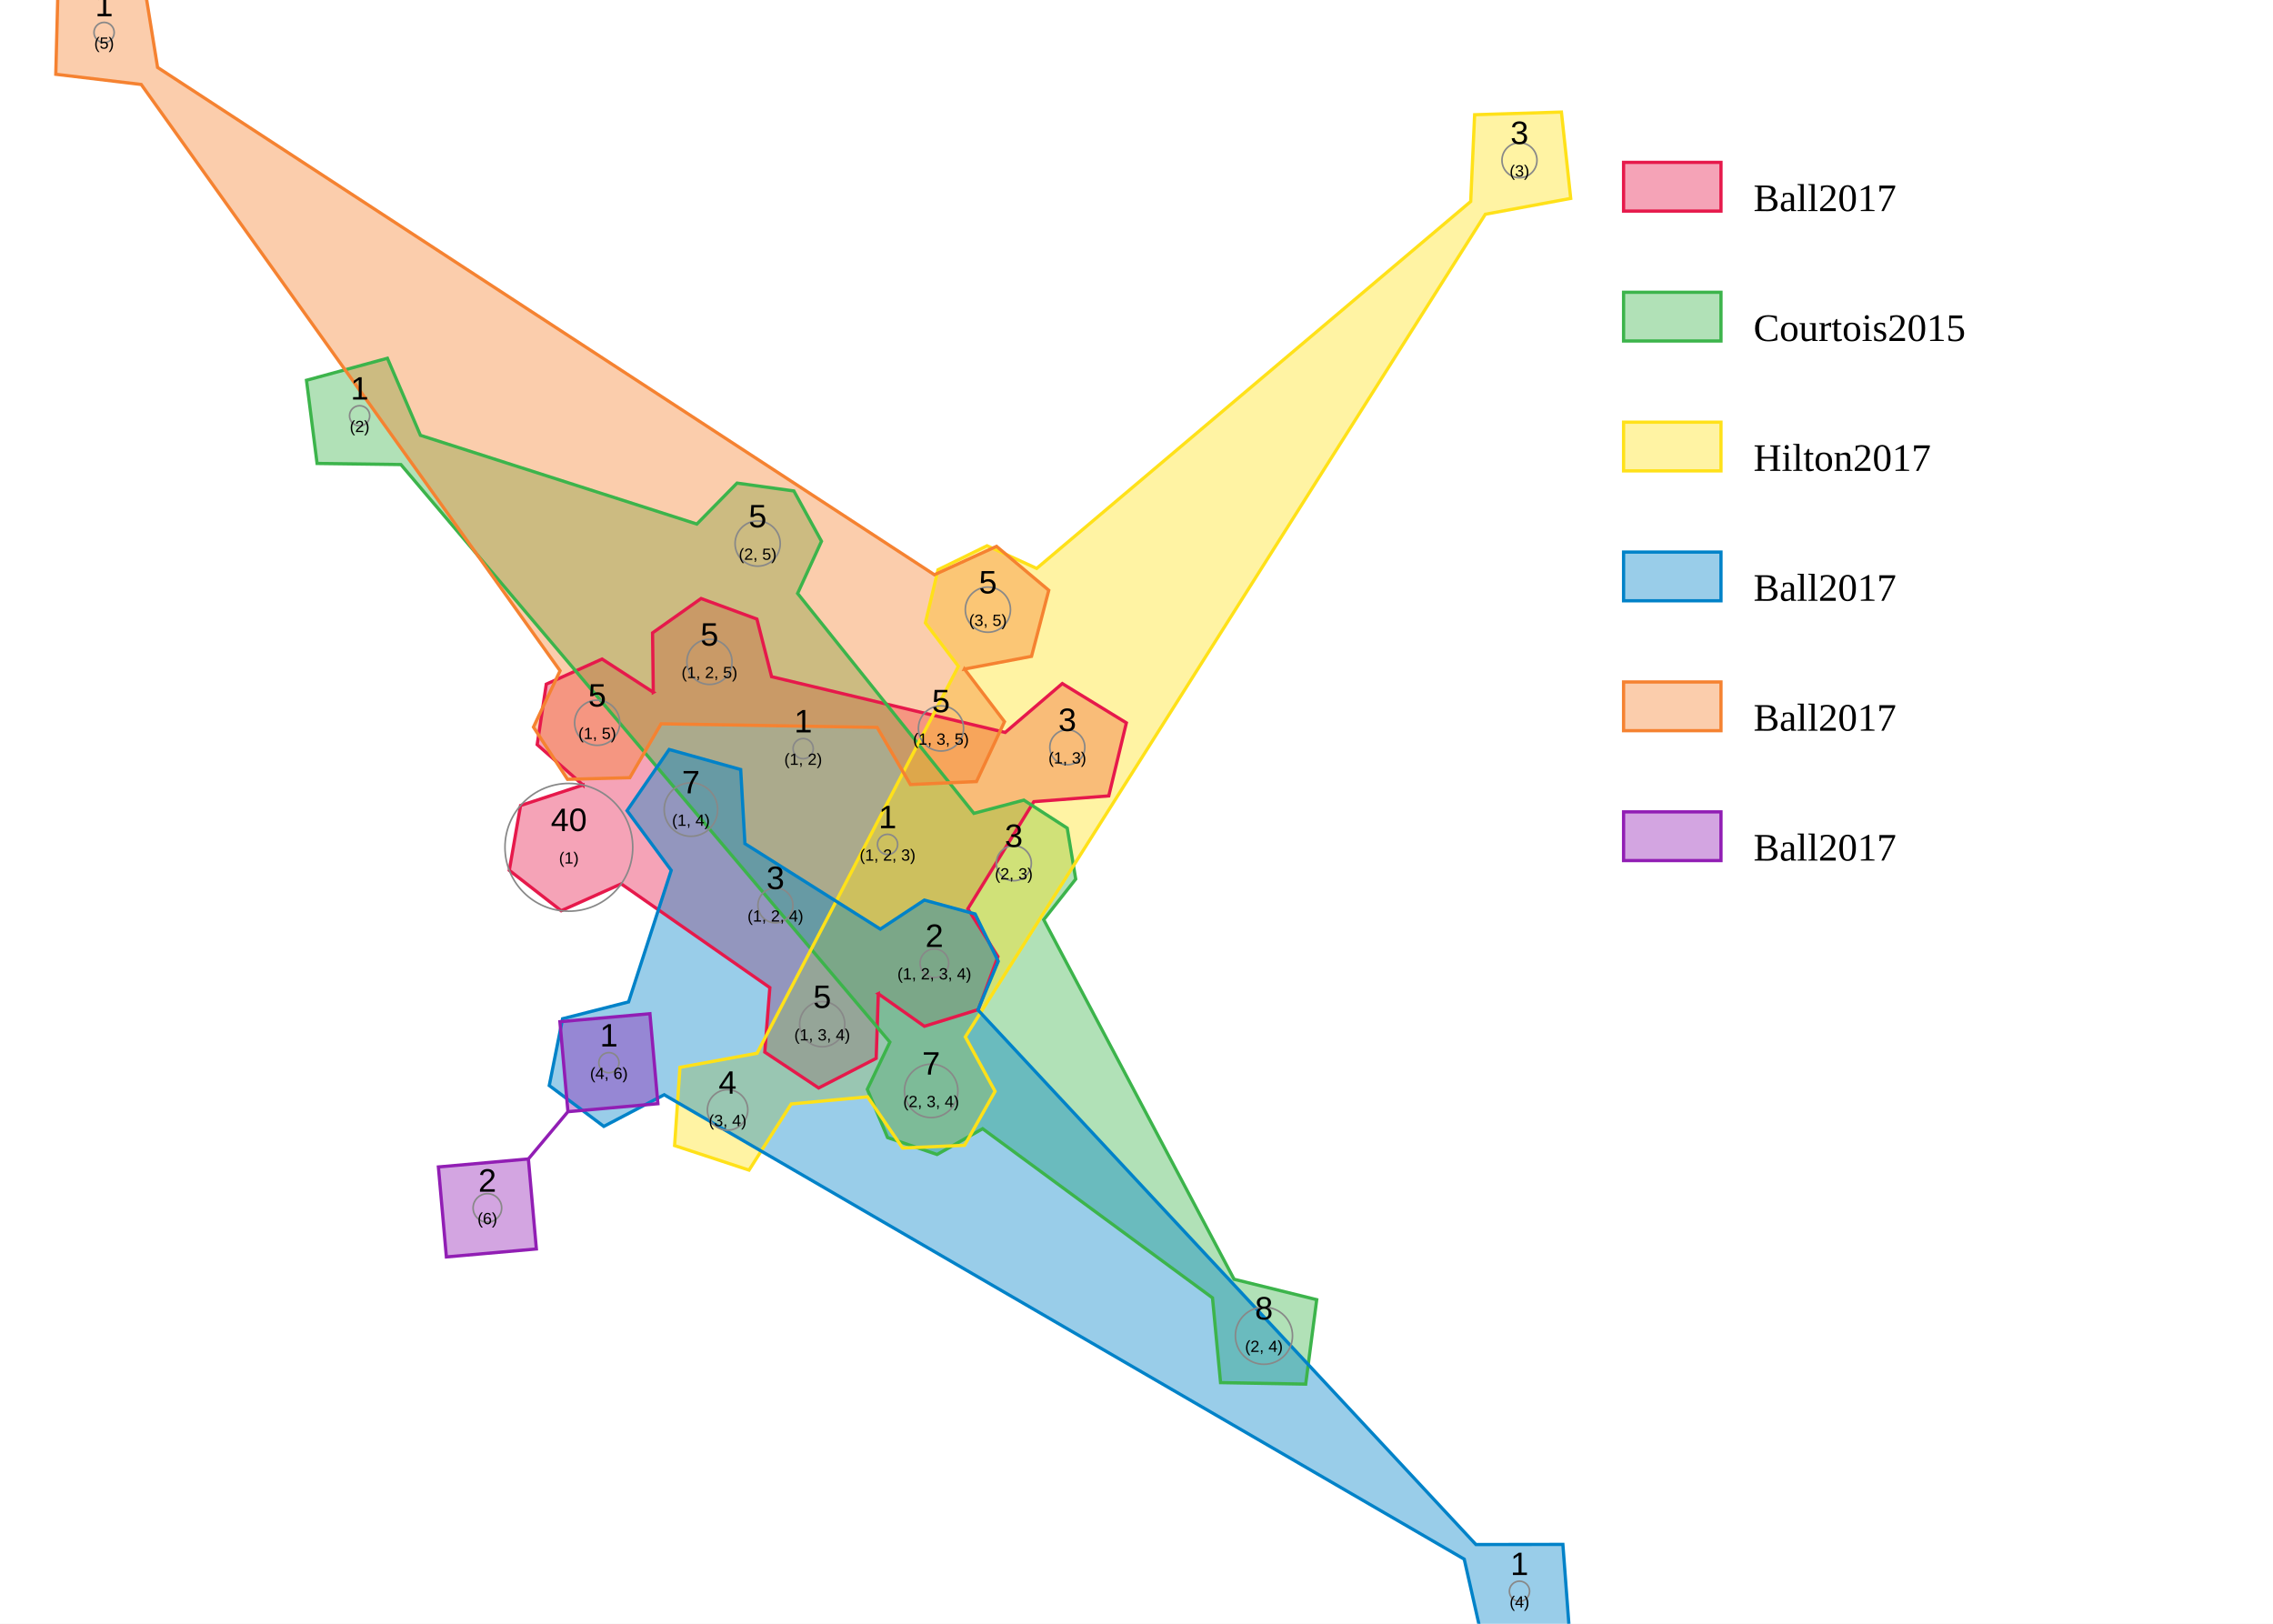
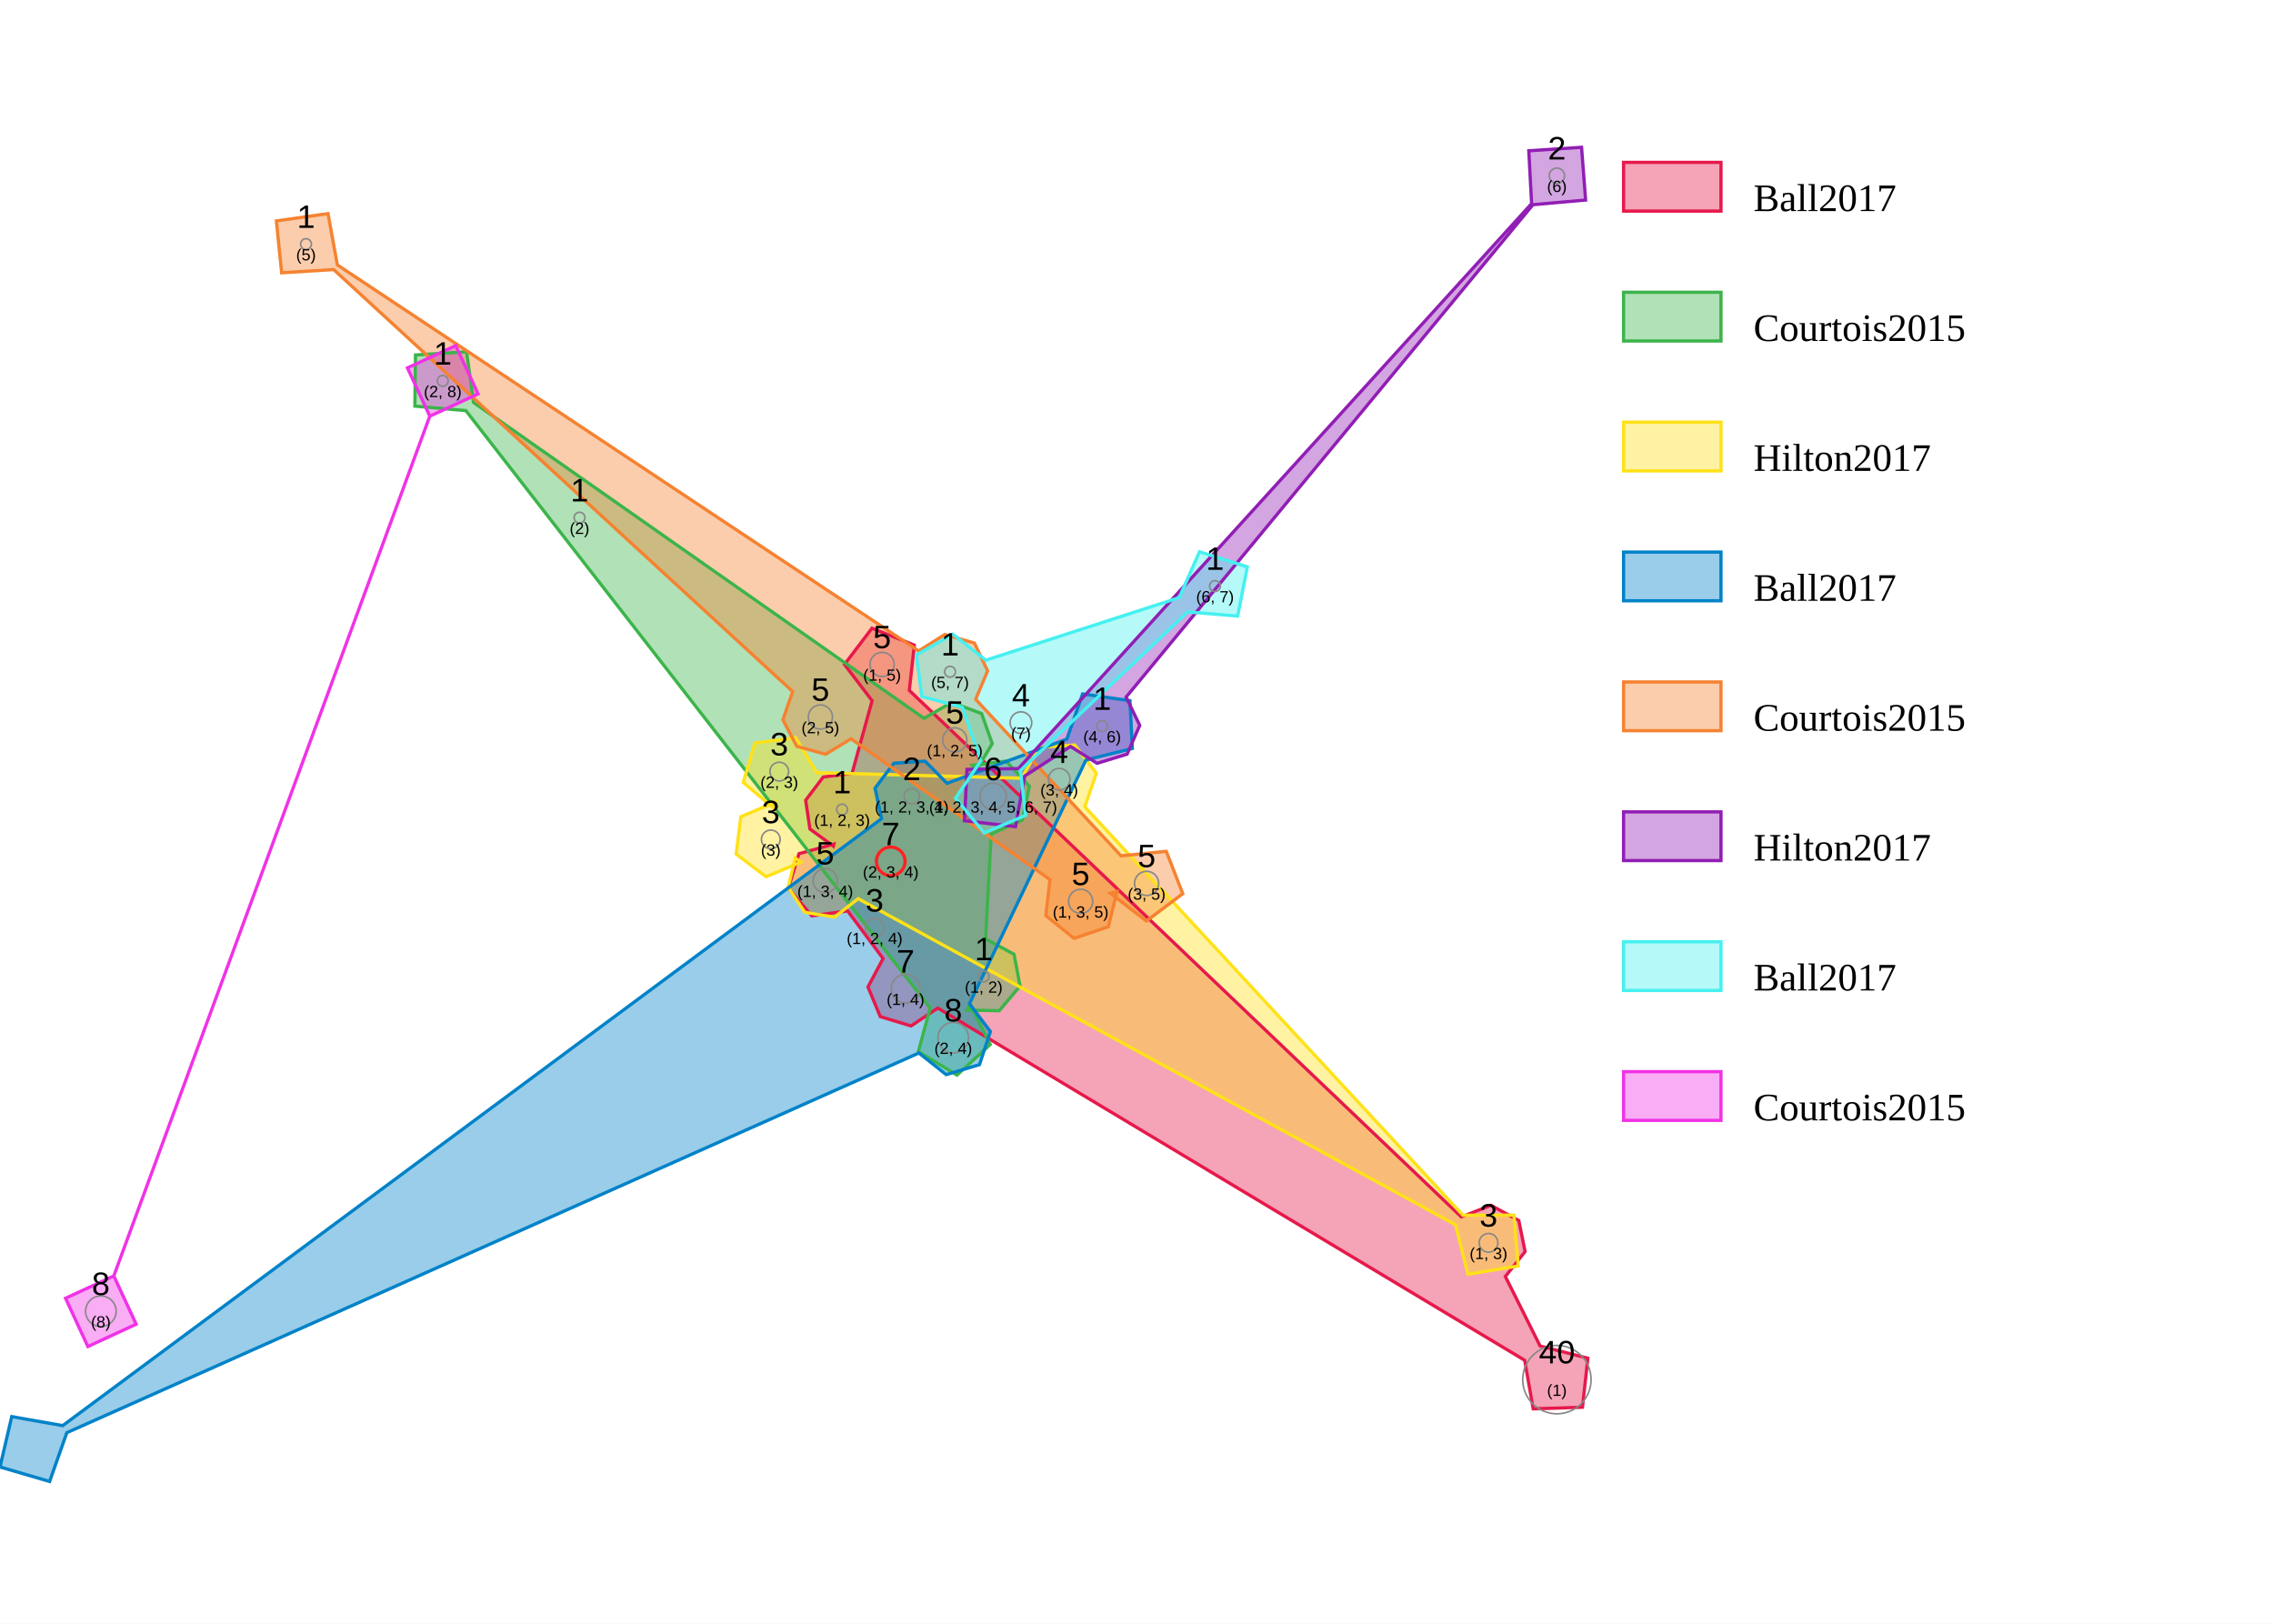
<svg xmlns="http://www.w3.org/2000/svg" xmlns:xlink="http://www.w3.org/1999/xlink" width="700" height="500">
  <defs>
    <style type="text/css">
  .borderLine {
	   stroke: none;
	   fill-opacity: 0.4;
  }
  .outLine {
	   stroke-width: 1;
	   fill: none;
  }
  .circle {
	   stroke: #888888;
	   stroke-width: 0.5;
	   fill: none;
    pointer-events: all;
  }
  .spcircle {
	   stroke: #FF2222;
	   stroke-width: 1;
	   fill: none;
    pointer-events: all;
  }
  .tLabel {
	   font-family: Arial;
    pointer-events: none;
	   font-size: 14px;
	   text-anchor: middle;
	   alignment-baseline: central;
  }
  .nLabel {
	   font-family: Arial;
    pointer-events: none;
	   font-size: 10px;
	   text-anchor: middle;
	   alignment-baseline: central;
  }
  .belong {
	   font-family: Arial;
    pointer-events: none;
	   font-size: 5px;
	   text-anchor: middle;
	   alignment-baseline: central;
  }
  .p0{
    stroke: none;
    fill: #e6194b;
  }
  .q0{
    fill: none;
    stroke: #e6194b;
  }
  .p1{
    stroke: none;
    fill: #3cb44b;
  }
  .q1{
    fill: none;
    stroke: #3cb44b;
  }
  .p2{
    stroke: none;
    fill: #ffe119;
  }
  .q2{
    fill: none;
    stroke: #ffe119;
  }
  .p3{
    stroke: none;
    fill: #0082c8;
  }
  .q3{
    fill: none;
    stroke: #0082c8;
  }
  .p4{
    stroke: none;
    fill: #f58231;
  }
  .q4{
    fill: none;
    stroke: #f58231;
  }
  .p5{
    stroke: none;
    fill: #911eb4;
  }
  .q5{
    fill: none;
    stroke: #911eb4;
  }
+   .p6{
+     stroke: none;
+     fill: #46f0f0;
+   }
+   .q6{
+     fill: none;
+     stroke: #46f0f0;
+   }
+   .p7{
+     stroke: none;
+     fill: #f032e6;
+   }
+   .q7{
+     fill: none;
+     stroke: #f032e6;
+   }

</style>
    <symbol id="bl0">
-       <path d="M 179.55 241.73 L 160.31 248.05 L 156.84 268.00 L 172.83 280.44 L 191.32 272.17 L 237.08 304.12 L 235.52 323.98 L 252.11 335.02 L 269.83 325.90 L 270.49 305.98 L 270.47 305.99 L 284.67 316.02 L 301.28 310.88 L 307.32 294.57 L 298.07 279.84 L 318.38 246.86 L 341.46 245.08 L 346.88 222.59 L 327.15 210.49 L 309.56 225.54 L 237.62 208.37 L 233.10 190.63 L 215.91 184.30 L 200.96 194.88 L 201.19 213.19 L 201.21 213.18 L 185.41 202.94 L 168.24 210.67 L 165.43 229.29 L 179.55 241.74 Z" />
+       <path d="M 256.81 259.93 L 246.06 262.88 L 242.78 273.53 L 250.00 282.02 L 261.04 280.49 L 271.96 295.17 L 267.30 303.91 L 271.10 313.05 L 280.57 315.92 L 288.81 310.42 L 469.54 418.87 L 472.17 433.82 L 487.34 433.33 L 489.00 418.24 L 474.29 414.47 L 463.59 393.07 L 469.67 385.41 L 467.73 375.83 L 459.14 371.15 L 450.03 374.72 L 280.03 212.60 L 281.58 198.65 L 268.55 193.44 L 260.06 204.61 L 268.57 215.77 L 262.41 238.12 L 253.53 239.27 L 248.12 246.41 L 249.42 255.28 L 256.66 260.56 Z" />
    </symbol>
    <symbol id="bl1">
-       <path d="M 129.48 134.05 L 119.31 110.32 L 94.39 117.10 L 97.65 142.71 L 123.46 143.05 L 274.05 320.90 L 267.10 335.43 L 273.34 350.29 L 288.58 355.50 L 302.61 347.57 L 373.40 399.65 L 375.89 425.75 L 402.10 426.21 L 405.50 400.21 L 380.05 393.92 L 321.43 283.20 L 331.28 270.70 L 328.67 255.01 L 315.30 246.38 L 299.92 250.46 L 245.63 182.73 L 252.99 166.67 L 244.48 151.18 L 226.98 148.76 L 214.60 161.37 Z" />
+       <path d="M 145.84 123.94 L 143.69 108.33 L 127.96 109.31 L 127.77 125.06 L 143.46 126.44 L 286.46 310.39 L 282.81 323.83 L 294.72 331.06 L 304.96 321.62 L 298.72 309.16 L 297.78 311.05 L 307.73 311.23 L 314.14 303.62 L 312.29 293.85 L 303.54 289.12 L 305.24 256.81 L 314.88 252.49 L 317.00 242.13 L 309.83 234.37 L 299.34 235.66 L 300.54 237.43 L 305.57 228.98 L 302.30 219.72 L 293.08 216.30 L 284.56 221.19 Z" />
    </symbol>
    <symbol id="bl2">
-       <path d="M 233.15 324.33 L 209.40 328.67 L 207.75 352.76 L 230.68 360.31 L 243.66 339.95 L 267.18 337.75 L 277.97 353.51 L 297.05 352.68 L 306.44 336.05 L 297.28 319.28 L 457.43 65.97 L 483.72 61.10 L 480.86 34.51 L 454.13 35.33 L 452.92 62.05 L 319.26 175.03 L 303.97 168.06 L 288.87 175.45 L 284.99 191.80 L 295.15 205.18 Z" />
+       <path d="M 238.81 246.99 L 228.15 251.49 L 226.71 262.98 L 235.93 269.97 L 246.61 265.49 L 244.90 264.19 L 242.72 273.20 L 247.83 280.92 L 256.97 282.42 L 264.29 276.74 L 448.25 377.16 L 452.06 392.39 L 467.55 389.83 L 466.24 374.18 L 450.54 374.21 L 334.07 248.45 L 337.63 238.10 L 330.98 229.41 L 320.06 230.14 L 314.62 239.64 L 251.57 237.92 L 244.97 227.14 L 232.44 228.81 L 228.90 240.94 L 238.55 249.09 Z" />
    </symbol>
    <symbol id="bl3">
-       <path d="M 193.58 308.52 L 173.25 313.70 L 169.15 334.27 L 185.95 346.85 L 204.54 337.11 L 450.93 480.12 L 456.84 506.24 L 483.32 502.27 L 481.31 475.57 L 454.53 475.61 L 301.16 310.99 L 307.42 296.02 L 300.30 281.44 L 284.66 277.17 L 271.11 286.10 L 229.41 259.79 L 228.10 236.96 L 206.08 230.79 L 193.11 249.63 L 206.71 268.01 Z" />
+       <path d="M 19.31 438.99 L 3.62 436.22 L -0.00 451.73 L 15.28 456.19 L 20.58 441.17 L 282.99 324.25 L 291.38 330.91 L 301.65 327.83 L 305.00 317.65 L 298.56 309.08 L 334.43 234.03 L 348.72 230.48 L 347.98 215.77 L 333.40 213.68 L 328.55 227.59 L 291.65 241.20 L 284.87 234.38 L 275.27 235.03 L 269.48 242.70 L 271.48 252.11 Z" />
    </symbol>
    <symbol id="bl4">
-       <path d="M 48.53 20.76 L 44.30 -5.40 L 17.86 -3.62 L 17.18 22.87 L 43.49 26.01 L 172.48 206.55 L 164.29 223.90 L 174.77 239.98 L 193.95 239.48 L 203.59 222.88 L 270.12 223.99 L 280.37 241.58 L 300.72 240.67 L 309.35 222.22 L 297.02 206.01 L 297.01 206.03 L 317.67 202.11 L 322.98 181.77 L 306.89 168.24 L 287.76 176.98 Z" />
+       <path d="M 103.89 81.58 L 101.02 65.78 L 85.12 68.03 L 86.74 84.00 L 102.76 83.01 L 244.12 212.95 L 241.10 221.64 L 245.37 229.80 L 254.24 232.26 L 262.10 227.48 L 323.35 270.86 L 322.08 281.95 L 330.78 288.96 L 341.35 285.36 L 343.98 274.51 L 341.94 275.06 L 353.04 283.61 L 364.25 275.20 L 359.17 262.15 L 345.23 263.54 L 300.46 215.34 L 304.16 206.59 L 300.08 198.02 L 290.96 195.38 L 282.93 200.44 Z" />
    </symbol>
    <symbol id="bl5">
-       <path d="M 162.72 356.88 L 135.01 359.34 L 137.47 387.05 L 165.18 384.59 L 162.72 356.88 L 174.90 342.32 L 202.61 339.86 L 200.15 312.15 L 172.43 314.61 L 174.90 342.32 Z" />
+       <path d="M 313.63 236.67 L 297.79 236.91 L 297.01 252.73 L 312.74 254.55 L 315.57 238.96 L 329.69 229.86 L 337.85 235.05 L 347.11 232.23 L 351.00 223.37 L 346.80 214.65 L 472.09 63.04 L 488.31 61.60 L 487.06 45.36 L 470.81 46.43 L 471.68 62.69 Z" />
+     </symbol>
+     <symbol id="bl6">
+       <path d="M 303.60 203.29 L 293.45 195.30 L 282.21 201.68 L 283.87 214.49 L 296.36 217.80 L 302.06 234.30 L 294.27 245.78 L 303.09 256.49 L 315.86 251.06 L 314.25 237.27 L 365.77 188.44 L 381.16 189.71 L 384.14 174.56 L 369.41 169.91 L 363.15 184.03 Z" />
+     </symbol>
+     <symbol id="bl7">
+       <path d="M 35.05 392.90 L 20.19 399.77 L 27.06 414.64 L 41.93 407.76 L 35.05 392.90 L 132.36 128.16 L 147.23 121.29 L 140.35 106.42 L 125.48 113.29 L 132.36 128.16 Z" />
    </symbol>
  </defs>
  <rect width="700" height="500" style="fill:#fff;stroke-width:0" />
  <use class="p0 borderLine" xlink:href="#bl0" />
  <use class="p1 borderLine" xlink:href="#bl1" />
  <use class="p2 borderLine" xlink:href="#bl2" />
  <use class="p3 borderLine" xlink:href="#bl3" />
  <use class="p4 borderLine" xlink:href="#bl4" />
  <use class="p5 borderLine" xlink:href="#bl5" />
+   <use class="p6 borderLine" xlink:href="#bl6" />
+   <use class="p7 borderLine" xlink:href="#bl7" />
  <use class="q0 outLine" xlink:href="#bl0" />
  <use class="q1 outLine" xlink:href="#bl1" />
  <use class="q2 outLine" xlink:href="#bl2" />
  <use class="q3 outLine" xlink:href="#bl3" />
  <use class="q4 outLine" xlink:href="#bl4" />
  <use class="q5 outLine" xlink:href="#bl5" />
-   <circle class="circle" cx="175.188" cy="260.911" r="19.673" />
-   <text class="tLabel" x="175.19" y="240.91" />
-   <text class="nLabel" x="175.19" y="255.91">40</text>
-   <text class="belong" x="175.19" y="265.91">(1)</text>
-   <circle class="circle" cx="247.345" cy="230.52" r="3.111" />
-   <text class="tLabel" x="247.35" y="210.52" />
-   <text class="nLabel" x="247.35" y="225.52">1</text>
-   <text class="belong" x="247.35" y="235.52">(1, 2)</text>
-   <circle class="circle" cx="273.337" cy="260.017" r="3.111" />
-   <text class="tLabel" x="273.34" y="240.02" />
-   <text class="nLabel" x="273.34" y="255.02">1</text>
-   <text class="belong" x="273.34" y="265.02">(1, 2, 3)</text>
-   <circle class="circle" cx="287.752" cy="296.595" r="4.399" />
-   <text class="tLabel" x="287.75" y="276.59" />
-   <text class="nLabel" x="287.75" y="291.59">2</text>
-   <text class="belong" x="287.75" y="301.59">(1, 2, 3, 4)</text>
-   <circle class="circle" cx="110.748" cy="128.038" r="3.111" />
-   <text class="tLabel" x="110.75" y="108.04" />
-   <text class="nLabel" x="110.75" y="123.04">1</text>
-   <text class="belong" x="110.75" y="133.04">(2)</text>
-   <circle class="circle" cx="312.225" cy="265.811" r="5.388" />
-   <text class="tLabel" x="312.22" y="245.81" />
-   <text class="nLabel" x="312.22" y="260.81">3</text>
-   <text class="belong" x="312.22" y="270.81">(2, 3)</text>
-   <circle class="circle" cx="286.763" cy="335.913" r="8.23" />
-   <text class="tLabel" x="286.76" y="315.91" />
-   <text class="nLabel" x="286.76" y="330.91">7</text>
-   <text class="belong" x="286.76" y="340.91">(2, 3, 4)</text>
-   <circle class="circle" cx="389.252" cy="411.308" r="8.798" />
-   <text class="tLabel" x="389.25" y="391.31" />
-   <text class="nLabel" x="389.25" y="406.31">8</text>
-   <text class="belong" x="389.25" y="416.31">(2, 4)</text>
-   <circle class="circle" cx="233.329" cy="167.383" r="6.955" />
-   <text class="tLabel" x="233.33" y="147.38" />
-   <text class="nLabel" x="233.33" y="162.38">5</text>
-   <text class="belong" x="233.33" y="172.38">(2, 5)</text>
-   <circle class="circle" cx="467.944" cy="49.346" r="5.388" />
-   <text class="tLabel" x="467.94" y="29.35" />
-   <text class="nLabel" x="467.94" y="44.35">3</text>
-   <text class="belong" x="467.94" y="54.35">(3)</text>
-   <circle class="circle" cx="328.699" cy="230.106" r="5.388" />
-   <text class="tLabel" x="328.70" y="210.11" />
-   <text class="nLabel" x="328.70" y="225.11">3</text>
-   <text class="belong" x="328.70" y="235.11">(1, 3)</text>
-   <circle class="circle" cx="253.207" cy="315.376" r="6.955" />
-   <text class="tLabel" x="253.21" y="295.38" />
-   <text class="nLabel" x="253.21" y="310.38">5</text>
-   <text class="belong" x="253.21" y="320.38">(1, 3, 4)</text>
-   <circle class="circle" cx="224.069" cy="341.783" r="6.221" />
-   <text class="tLabel" x="224.07" y="321.78" />
-   <text class="nLabel" x="224.07" y="336.78">4</text>
-   <text class="belong" x="224.07" y="346.78">(3, 4)</text>
-   <circle class="circle" cx="304.236" cy="187.733" r="6.955" />
-   <text class="tLabel" x="304.24" y="167.73" />
-   <text class="nLabel" x="304.24" y="182.73">5</text>
-   <text class="belong" x="304.24" y="192.73">(3, 5)</text>
-   <circle class="circle" cx="289.791" cy="224.311" r="6.955" />
-   <text class="tLabel" x="289.79" y="204.31" />
-   <text class="nLabel" x="289.79" y="219.31">5</text>
-   <text class="belong" x="289.79" y="229.31">(1, 3, 5)</text>
-   <circle class="circle" cx="467.944" cy="490" r="3.111" />
-   <text class="tLabel" x="467.94" y="470.00" />
-   <text class="nLabel" x="467.94" y="485.00">1</text>
-   <text class="belong" x="467.94" y="495.00">(4)</text>
-   <circle class="circle" cx="212.776" cy="249.292" r="8.23" />
-   <text class="tLabel" x="212.78" y="229.29" />
-   <text class="nLabel" x="212.78" y="244.29">7</text>
-   <text class="belong" x="212.78" y="254.29">(1, 4)</text>
-   <circle class="circle" cx="238.801" cy="278.783" r="5.388" />
-   <text class="tLabel" x="238.80" y="258.78" />
-   <text class="nLabel" x="238.80" y="273.78">3</text>
-   <text class="belong" x="238.80" y="283.78">(1, 2, 4)</text>
-   <circle class="circle" cx="187.521" cy="327.237" r="3.111" />
-   <text class="tLabel" x="187.52" y="307.24" />
-   <text class="nLabel" x="187.52" y="322.24">1</text>
-   <text class="belong" x="187.52" y="332.24">(4, 6)</text>
-   <circle class="circle" cx="32.056" cy="10" r="3.111" />
-   <text class="tLabel" x="32.06" y="-10.00" />
-   <text class="nLabel" x="32.06" y="5.00">1</text>
-   <text class="belong" x="32.06" y="15.00">(5)</text>
-   <circle class="circle" cx="183.916" cy="222.558" r="6.955" />
-   <text class="tLabel" x="183.92" y="202.56" />
-   <text class="nLabel" x="183.92" y="217.56">5</text>
-   <text class="belong" x="183.92" y="227.56">(1, 5)</text>
-   <circle class="circle" cx="218.488" cy="203.807" r="6.955" />
-   <text class="tLabel" x="218.49" y="183.81" />
-   <text class="nLabel" x="218.49" y="198.81">5</text>
-   <text class="belong" x="218.49" y="208.81">(1, 2, 5)</text>
-   <circle class="circle" cx="150.094" cy="371.962" r="4.399" />
-   <text class="tLabel" x="150.09" y="351.96" />
-   <text class="nLabel" x="150.09" y="366.96">2</text>
-   <text class="belong" x="150.09" y="376.96">(6)</text>
+   <use class="q6 outLine" xlink:href="#bl6" />
+   <use class="q7 outLine" xlink:href="#bl7" />
+   <circle class="circle" cx="479.471" cy="424.827" r="10.53" />
+   <text class="tLabel" x="479.47" y="404.83" />
+   <text class="nLabel" x="479.47" y="419.83">40</text>
+   <text class="belong" x="479.47" y="429.83">(1)</text>
+   <circle class="circle" cx="302.939" cy="300.682" r="1.665" />
+   <text class="tLabel" x="302.94" y="280.68" />
+   <text class="nLabel" x="302.94" y="295.68">1</text>
+   <text class="belong" x="302.94" y="305.68">(1, 2)</text>
+   <circle class="circle" cx="259.335" cy="249.29" r="1.665" />
+   <text class="tLabel" x="259.33" y="229.29" />
+   <text class="nLabel" x="259.33" y="244.29">1</text>
+   <text class="belong" x="259.33" y="254.29">(1, 2, 3)</text>
+   <circle class="circle" cx="280.782" cy="245.214" r="2.354" />
+   <text class="tLabel" x="280.78" y="225.21" />
+   <text class="nLabel" x="280.78" y="240.21">2</text>
+   <text class="belong" x="280.78" y="250.21">(1, 2, 3, 4)</text>
+   <circle class="circle" cx="305.841" cy="245.243" r="4.078" />
+   <text class="tLabel" x="305.84" y="225.24" />
+   <text class="nLabel" x="305.84" y="240.24">6</text>
+   <text class="belong" x="305.84" y="250.24">(1, 2, 3, 4, 5, 6, 7)</text>
+   <circle class="circle" cx="178.472" cy="159.409" r="1.665" />
+   <text class="tLabel" x="178.47" y="139.41" />
+   <text class="nLabel" x="178.47" y="154.41">1</text>
+   <text class="belong" x="178.47" y="164.41">(2)</text>
+   <circle class="circle" cx="239.987" cy="237.599" r="2.884" />
+   <text class="tLabel" x="239.99" y="217.60" />
+   <text class="nLabel" x="239.99" y="232.60">3</text>
+   <text class="belong" x="239.99" y="242.60">(2, 3)</text>
+   <circle class="spcircle" cx="274.314" cy="265.245" r="4.405" />
+   <text class="tLabel" x="274.31" y="245.24" />
+   <text class="nLabel" x="274.31" y="260.24">7</text>
+   <text class="belong" x="274.31" y="270.24">(2, 3, 4)</text>
+   <circle class="circle" cx="293.568" cy="319.533" r="4.709" />
+   <text class="tLabel" x="293.57" y="299.53" />
+   <text class="nLabel" x="293.57" y="314.53">8</text>
+   <text class="belong" x="293.57" y="324.53">(2, 4)</text>
+   <circle class="circle" cx="252.651" cy="220.789" r="3.723" />
+   <text class="tLabel" x="252.65" y="200.79" />
+   <text class="nLabel" x="252.65" y="215.79">5</text>
+   <text class="belong" x="252.65" y="225.79">(2, 5)</text>
+   <circle class="circle" cx="136.354" cy="117.291" r="1.665" />
+   <text class="tLabel" x="136.35" y="97.29" />
+   <text class="nLabel" x="136.35" y="112.29">1</text>
+   <text class="belong" x="136.35" y="122.29">(2, 8)</text>
+   <circle class="circle" cx="237.38" cy="258.483" r="2.884" />
+   <text class="tLabel" x="237.38" y="238.48" />
+   <text class="nLabel" x="237.38" y="253.48">3</text>
+   <text class="belong" x="237.38" y="263.48">(3)</text>
+   <circle class="circle" cx="458.411" cy="382.709" r="2.884" />
+   <text class="tLabel" x="458.41" y="362.71" />
+   <text class="nLabel" x="458.41" y="377.71">3</text>
+   <text class="belong" x="458.41" y="387.71">(1, 3)</text>
+   <circle class="circle" cx="254.128" cy="271.195" r="3.723" />
+   <text class="tLabel" x="254.13" y="251.19" />
+   <text class="nLabel" x="254.13" y="266.19">5</text>
+   <text class="belong" x="254.13" y="276.19">(1, 3, 4)</text>
+   <circle class="circle" cx="326.2" cy="239.956" r="3.33" />
+   <text class="tLabel" x="326.20" y="219.96" />
+   <text class="nLabel" x="326.20" y="234.96">4</text>
+   <text class="belong" x="326.20" y="244.96">(3, 4)</text>
+   <circle class="circle" cx="353.116" cy="272.023" r="3.723" />
+   <text class="tLabel" x="353.12" y="252.02" />
+   <text class="nLabel" x="353.12" y="267.02">5</text>
+   <text class="belong" x="353.12" y="277.02">(3, 5)</text>
+   <circle class="circle" cx="332.799" cy="277.551" r="3.723" />
+   <text class="tLabel" x="332.80" y="257.55" />
+   <text class="nLabel" x="332.80" y="272.55">5</text>
+   <text class="belong" x="332.80" y="282.55">(1, 3, 5)</text>
+   <circle class="circle" cx="278.874" cy="304.464" r="4.405" />
+   <text class="tLabel" x="278.87" y="284.46" />
+   <text class="nLabel" x="278.87" y="299.46">7</text>
+   <text class="belong" x="278.87" y="309.46">(1, 4)</text>
+   <circle class="circle" cx="269.349" cy="285.704" r="2.884" />
+   <text class="tLabel" x="269.35" y="265.70" />
+   <text class="nLabel" x="269.35" y="280.70">3</text>
+   <text class="belong" x="269.35" y="290.70">(1, 2, 4)</text>
+   <circle class="circle" cx="339.419" cy="223.577" r="1.665" />
+   <text class="tLabel" x="339.42" y="203.58" />
+   <text class="nLabel" x="339.42" y="218.58">1</text>
+   <text class="belong" x="339.42" y="228.58">(4, 6)</text>
+   <circle class="circle" cx="94.236" cy="75.172" r="1.665" />
+   <text class="tLabel" x="94.24" y="55.17" />
+   <text class="nLabel" x="94.24" y="70.17">1</text>
+   <text class="belong" x="94.24" y="80.17">(5)</text>
+   <circle class="circle" cx="271.646" cy="204.603" r="3.723" />
+   <text class="tLabel" x="271.65" y="184.60" />
+   <text class="nLabel" x="271.65" y="199.60">5</text>
+   <text class="belong" x="271.65" y="209.60">(1, 5)</text>
+   <circle class="circle" cx="294.044" cy="227.842" r="3.723" />
+   <text class="tLabel" x="294.04" y="207.84" />
+   <text class="nLabel" x="294.04" y="222.84">5</text>
+   <text class="belong" x="294.04" y="232.84">(1, 2, 5)</text>
+   <circle class="circle" cx="292.577" cy="206.851" r="1.665" />
+   <text class="tLabel" x="292.58" y="186.85" />
+   <text class="nLabel" x="292.58" y="201.85">1</text>
+   <text class="belong" x="292.58" y="211.85">(5, 7)</text>
+   <circle class="circle" cx="479.471" cy="54.114" r="2.354" />
+   <text class="tLabel" x="479.47" y="34.11" />
+   <text class="nLabel" x="479.47" y="49.11">2</text>
+   <text class="belong" x="479.47" y="59.11">(6)</text>
+   <circle class="circle" cx="374.175" cy="180.468" r="1.665" />
+   <text class="tLabel" x="374.18" y="160.47" />
+   <text class="nLabel" x="374.18" y="175.47">1</text>
+   <text class="belong" x="374.18" y="185.47">(6, 7)</text>
+   <circle class="circle" cx="314.409" cy="222.525" r="3.33" />
+   <text class="tLabel" x="314.41" y="202.52" />
+   <text class="nLabel" x="314.41" y="217.52">4</text>
+   <text class="belong" x="314.41" y="227.52">(7)</text>
+   <circle class="circle" cx="31.059" cy="403.769" r="4.709" />
+   <text class="tLabel" x="31.06" y="383.77" />
+   <text class="nLabel" x="31.06" y="398.77">8</text>
+   <text class="belong" x="31.06" y="408.77">(8)</text>
  <rect class="p0 borderLine" x="500.00" y="50.00" width="30.00" height="15.00" />
  <rect class="q0" x="500.00" y="50.00" width="30.00" height="15.00" />
  <text class="legend" x="540.00" y="65.00">Ball2017</text>
  <rect class="p1 borderLine" x="500.00" y="90.00" width="30.00" height="15.00" />
  <rect class="q1" x="500.00" y="90.00" width="30.00" height="15.00" />
  <text class="legend" x="540.00" y="105.00">Courtois2015</text>
  <rect class="p2 borderLine" x="500.00" y="130.00" width="30.00" height="15.00" />
  <rect class="q2" x="500.00" y="130.00" width="30.00" height="15.00" />
  <text class="legend" x="540.00" y="145.00">Hilton2017</text>
  <rect class="p3 borderLine" x="500.00" y="170.00" width="30.00" height="15.00" />
  <rect class="q3" x="500.00" y="170.00" width="30.00" height="15.00" />
  <text class="legend" x="540.00" y="185.00">Ball2017</text>
  <rect class="p4 borderLine" x="500.00" y="210.00" width="30.00" height="15.00" />
  <rect class="q4" x="500.00" y="210.00" width="30.00" height="15.00" />
-   <text class="legend" x="540.00" y="225.00">Ball2017</text>
+   <text class="legend" x="540.00" y="225.00">Courtois2015</text>
  <rect class="p5 borderLine" x="500.00" y="250.00" width="30.00" height="15.00" />
  <rect class="q5" x="500.00" y="250.00" width="30.00" height="15.00" />
-   <text class="legend" x="540.00" y="265.00">Ball2017</text>
+   <text class="legend" x="540.00" y="265.00">Hilton2017</text>
+   <rect class="p6 borderLine" x="500.00" y="290.00" width="30.00" height="15.00" />
+   <rect class="q6" x="500.00" y="290.00" width="30.00" height="15.00" />
+   <text class="legend" x="540.00" y="305.00">Ball2017</text>
+   <rect class="p7 borderLine" x="500.00" y="330.00" width="30.00" height="15.00" />
+   <rect class="q7" x="500.00" y="330.00" width="30.00" height="15.00" />
+   <text class="legend" x="540.00" y="345.00">Courtois2015</text>
</svg>
